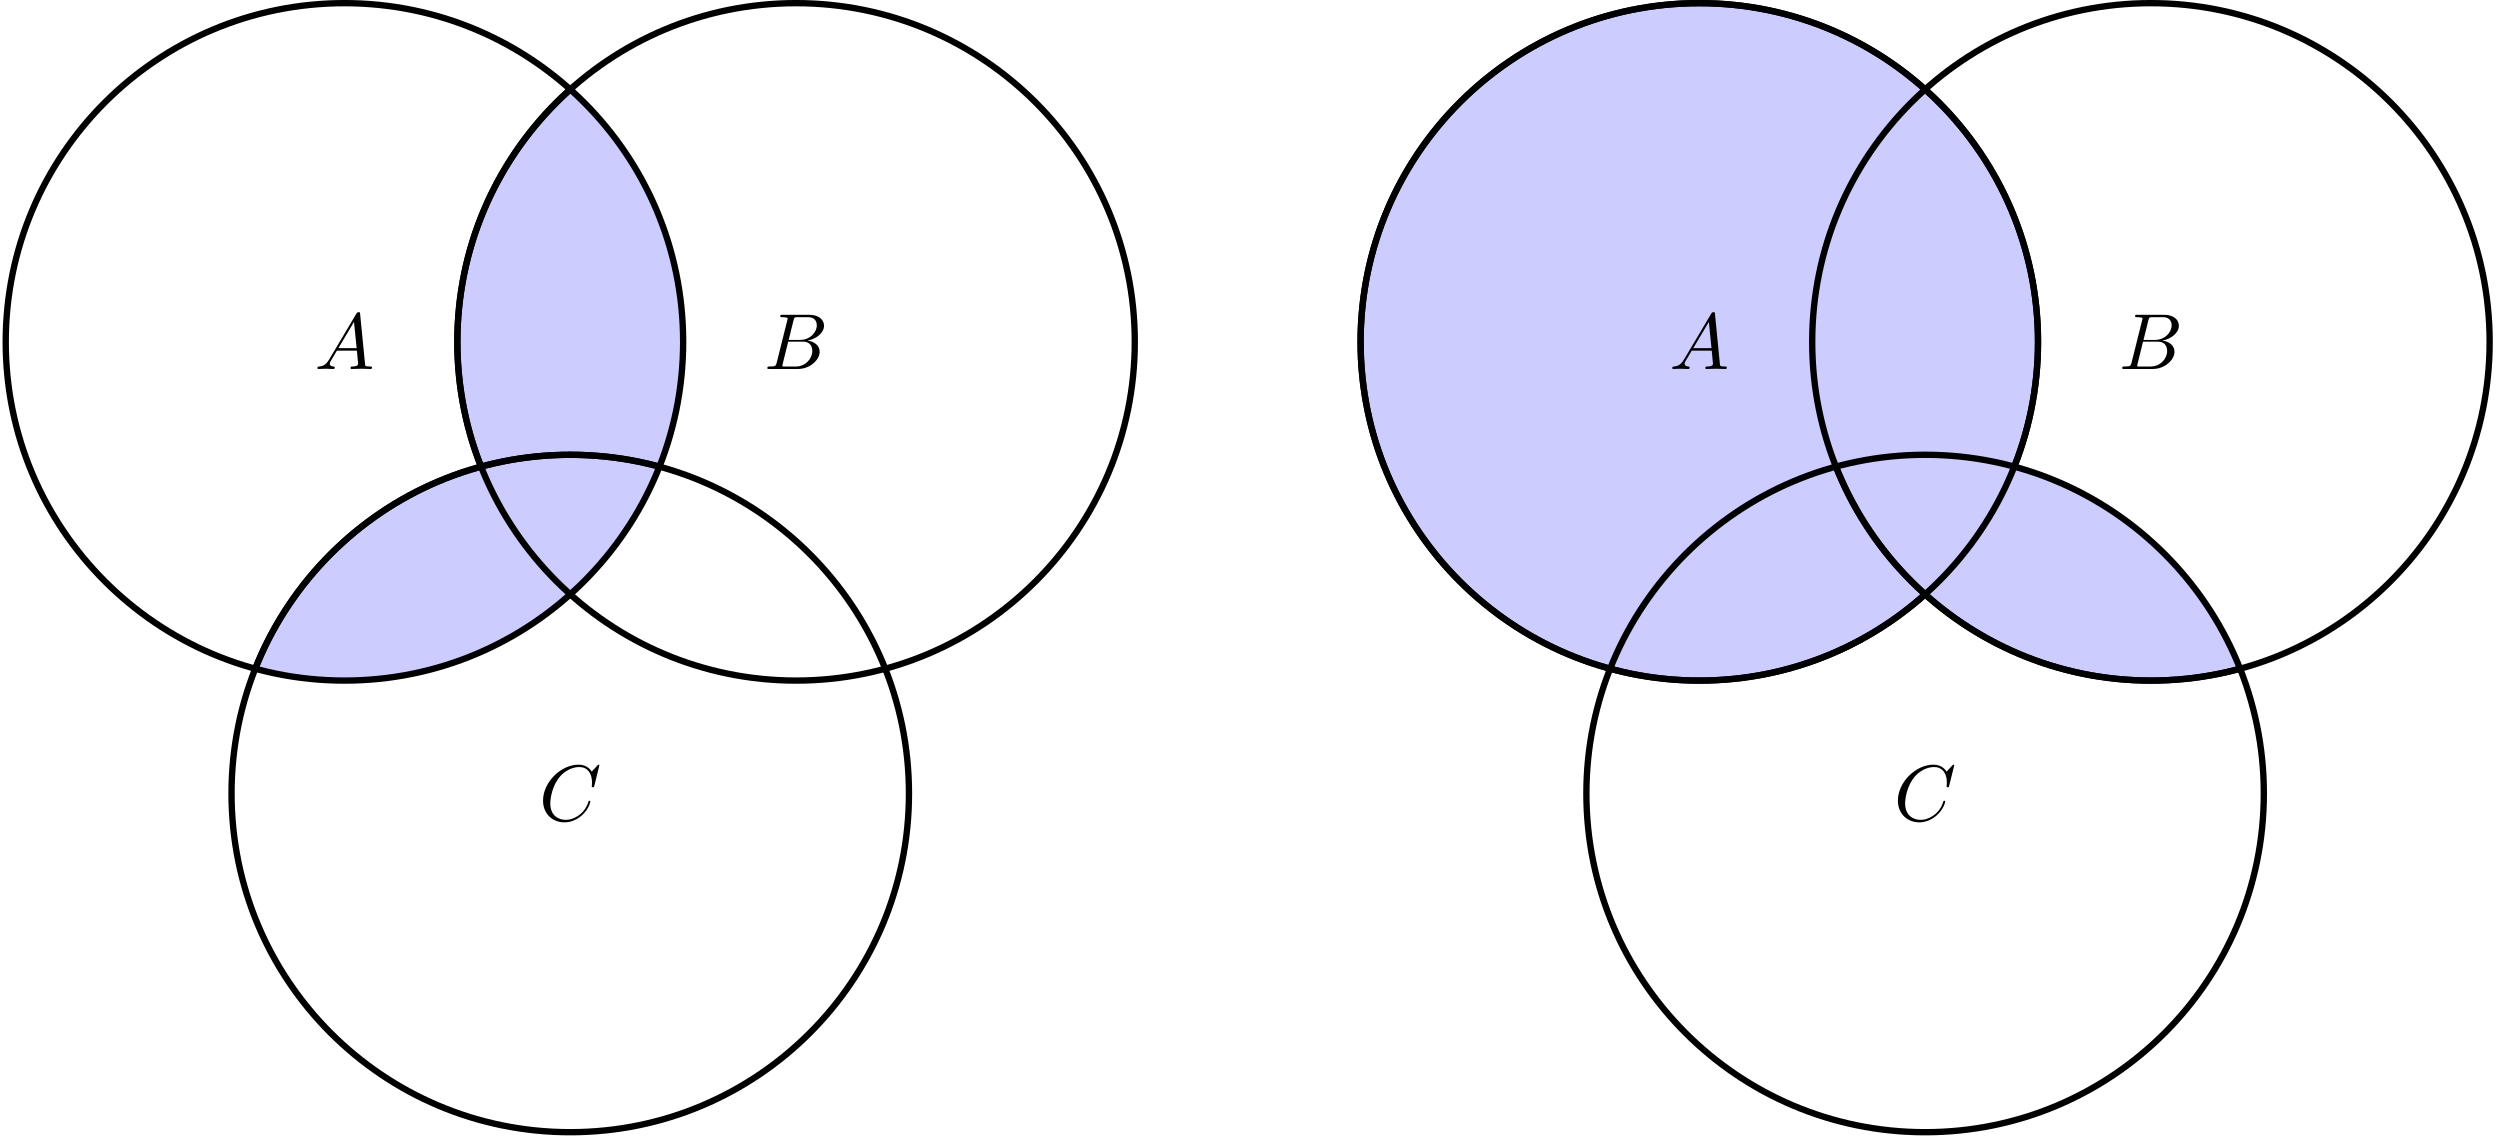
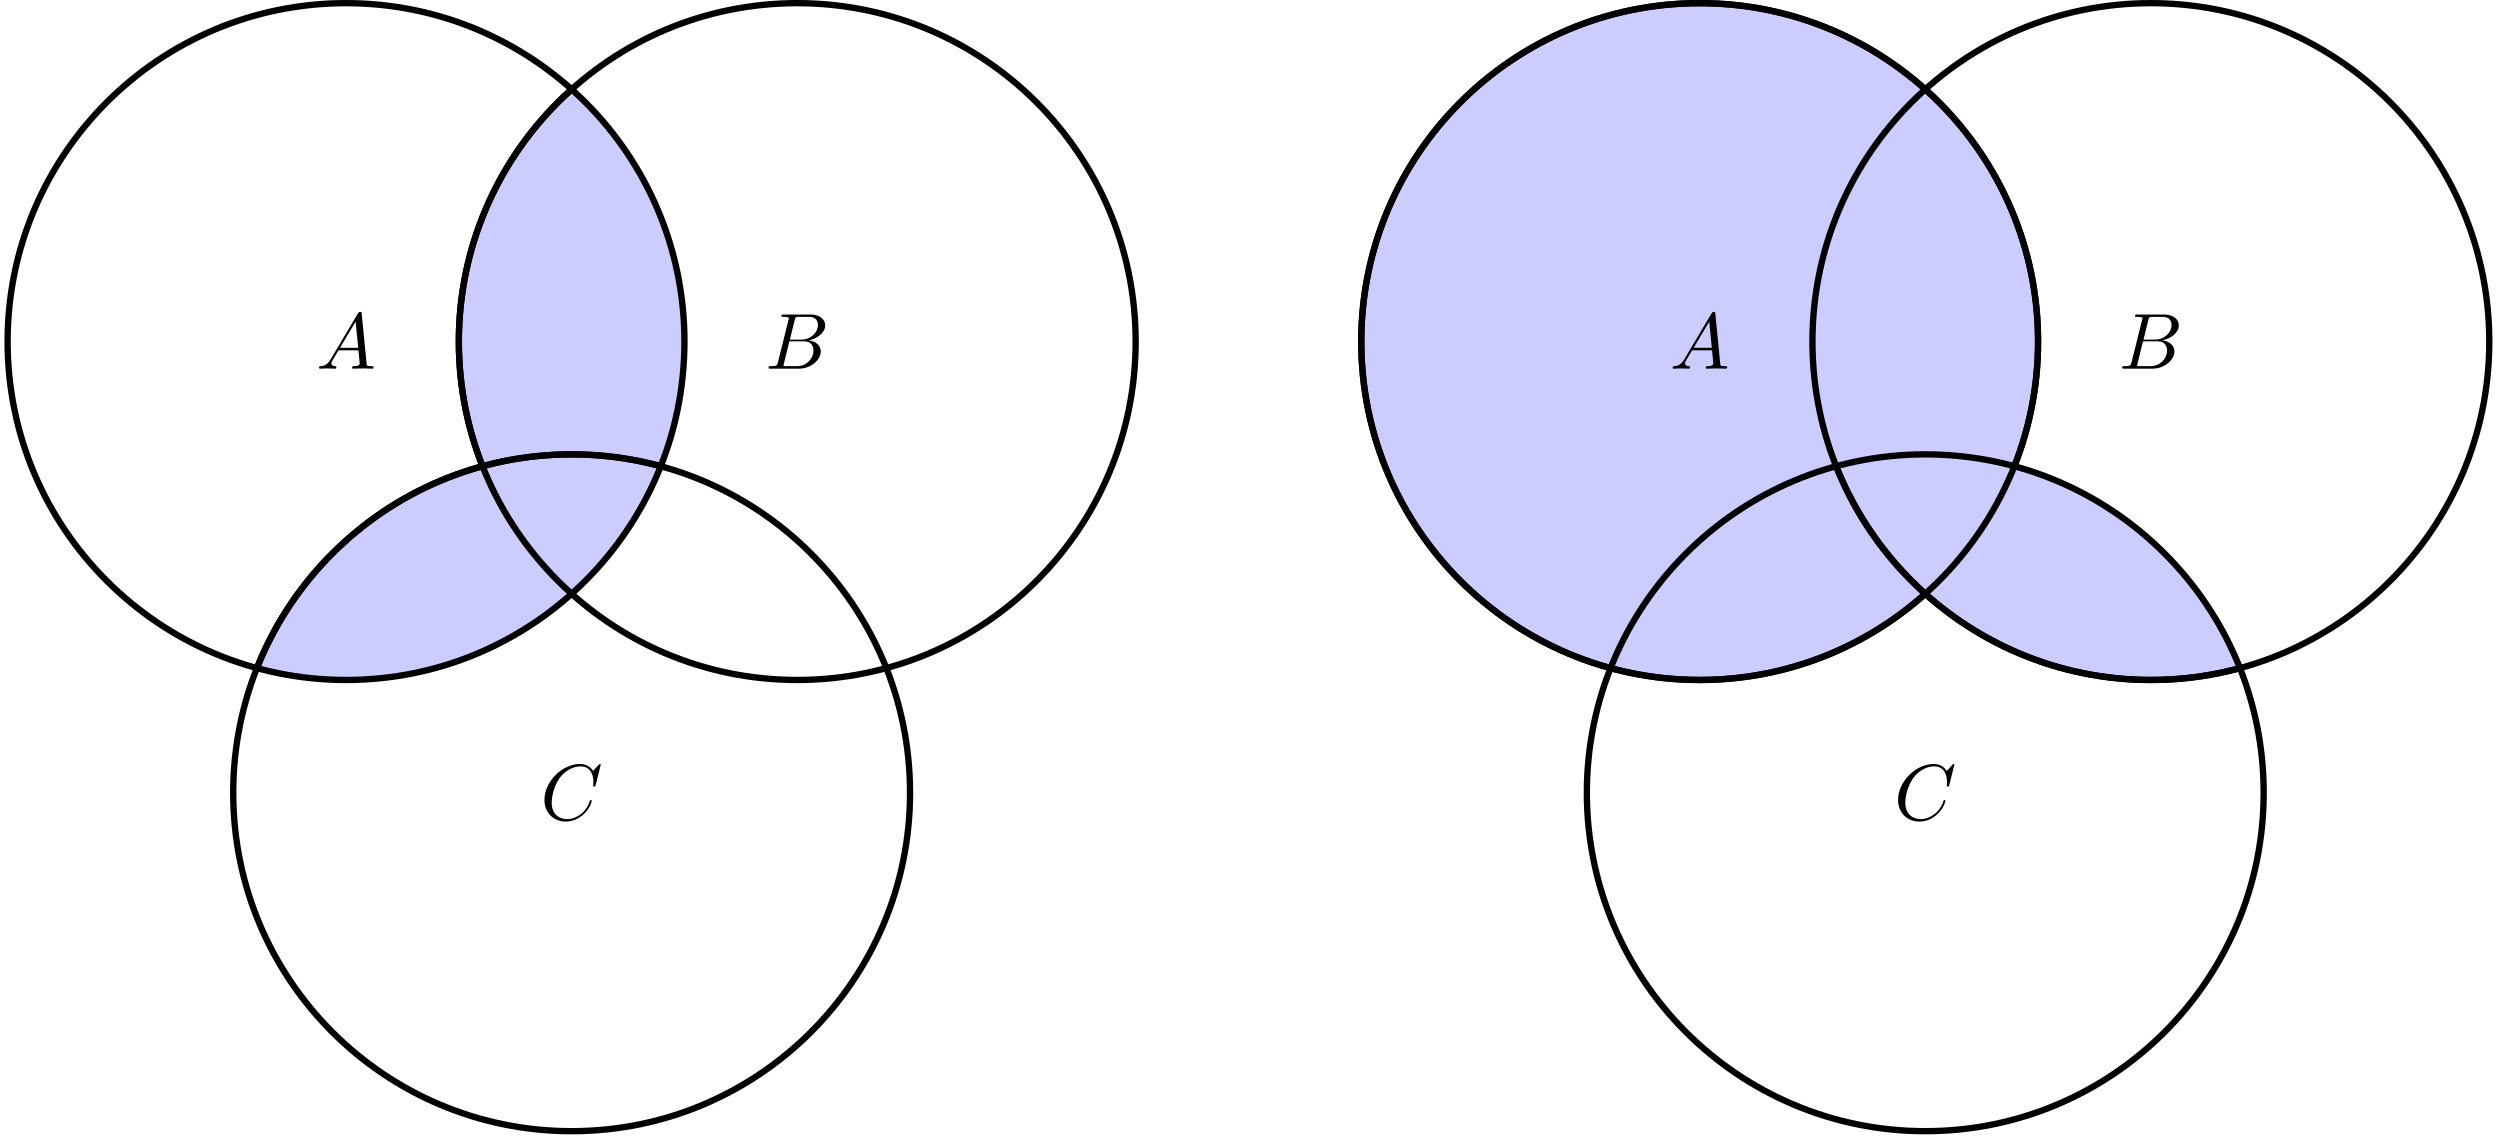
- <svg xmlns="http://www.w3.org/2000/svg" width="659pt" height="300pt" viewBox="0 0 659 300" version="1.1">
+ <svg xmlns="http://www.w3.org/2000/svg" width="659px" height="300px" viewBox="0 0 659 300" version="1.1">
  <defs>
    <clipPath id="clip1">
-       <path d="M 120.086 0 L 181 0 L 181 180 L 120.086 180 Z M 120.086 0 " />
+       <path d="M 120.477 0 L 181 0 L 181 180 L 120.477 180 Z M 120.477 0 " />
    </clipPath>
    <clipPath id="clip2">
-       <path d="M 180.082 90.121 C 180.082 40.809 140.109 0.832 90.797 0.832 C 41.484 0.832 1.508 40.809 1.508 90.121 C 1.508 139.434 41.484 179.402 90.797 179.402 C 140.109 179.402 180.082 139.434 180.082 90.121 Z M 180.082 90.121 " />
+       <path d="M 180.418 90.039 C 180.418 40.773 140.48 0.832 91.215 0.832 C 41.949 0.832 2.004 40.773 2.004 90.039 C 2.004 139.305 41.949 179.238 91.215 179.238 C 140.48 179.238 180.418 139.305 180.418 90.039 Z M 180.418 90.039 " />
    </clipPath>
    <clipPath id="clip3">
-       <path d="M 96 0 L 181 0 L 181 180 L 96 180 Z M 96 0 " />
+       <path d="M 97 0 L 181 0 L 181 180 L 97 180 Z M 97 0 " />
    </clipPath>
    <clipPath id="clip4">
-       <path d="M 180.082 90.121 C 180.082 40.809 140.109 0.832 90.797 0.832 C 41.484 0.832 1.508 40.809 1.508 90.121 C 1.508 139.434 41.484 179.402 90.797 179.402 C 140.109 179.402 180.082 139.434 180.082 90.121 Z M 180.082 90.121 " />
+       <path d="M 180.418 90.039 C 180.418 40.773 140.48 0.832 91.215 0.832 C 41.949 0.832 2.004 40.773 2.004 90.039 C 2.004 139.305 41.949 179.238 91.215 179.238 C 140.48 179.238 180.418 139.305 180.418 90.039 Z M 180.418 90.039 " />
    </clipPath>
    <clipPath id="clip5">
      <path d="M 61 119 L 181 119 L 181 180 L 61 180 Z M 61 119 " />
    </clipPath>
    <clipPath id="clip6">
-       <path d="M 180.082 90.121 C 180.082 40.809 140.109 0.832 90.797 0.832 C 41.484 0.832 1.508 40.809 1.508 90.121 C 1.508 139.434 41.484 179.402 90.797 179.402 C 140.109 179.402 180.082 139.434 180.082 90.121 Z M 180.082 90.121 " />
+       <path d="M 180.418 90.039 C 180.418 40.773 140.48 0.832 91.215 0.832 C 41.949 0.832 2.004 40.773 2.004 90.039 C 2.004 139.305 41.949 179.238 91.215 179.238 C 140.48 179.238 180.418 139.305 180.418 90.039 Z M 180.418 90.039 " />
    </clipPath>
    <clipPath id="clip7">
-       <path d="M 180.082 90.121 C 180.082 40.809 140.109 0.832 90.797 0.832 C 41.484 0.832 1.508 40.809 1.508 90.121 C 1.508 139.434 41.484 179.402 90.797 179.402 C 140.109 179.402 180.082 139.434 180.082 90.121 Z M 180.082 90.121 " />
+       <path d="M 180.418 90.039 C 180.418 40.773 140.48 0.832 91.215 0.832 C 41.949 0.832 2.004 40.773 2.004 90.039 C 2.004 139.305 41.949 179.238 91.215 179.238 C 140.48 179.238 180.418 139.305 180.418 90.039 Z M 180.418 90.039 " />
    </clipPath>
    <clipPath id="clip8">
      <path d="M 37 96 L 181 96 L 181 180 L 37 180 Z M 37 96 " />
    </clipPath>
    <clipPath id="clip9">
-       <path d="M 180.082 90.121 C 180.082 40.809 140.109 0.832 90.797 0.832 C 41.484 0.832 1.508 40.809 1.508 90.121 C 1.508 139.434 41.484 179.402 90.797 179.402 C 140.109 179.402 180.082 139.434 180.082 90.121 Z M 180.082 90.121 " />
+       <path d="M 180.418 90.039 C 180.418 40.773 140.48 0.832 91.215 0.832 C 41.949 0.832 2.004 40.773 2.004 90.039 C 2.004 139.305 41.949 179.238 91.215 179.238 C 140.48 179.238 180.418 139.305 180.418 90.039 Z M 180.418 90.039 " />
    </clipPath>
    <clipPath id="clip10">
-       <path d="M 180.082 90.121 C 180.082 40.809 140.109 0.832 90.797 0.832 C 41.484 0.832 1.508 40.809 1.508 90.121 C 1.508 139.434 41.484 179.402 90.797 179.402 C 140.109 179.402 180.082 139.434 180.082 90.121 Z M 180.082 90.121 " />
+       <path d="M 180.418 90.039 C 180.418 40.773 140.48 0.832 91.215 0.832 C 41.949 0.832 2.004 40.773 2.004 90.039 C 2.004 139.305 41.949 179.238 91.215 179.238 C 140.48 179.238 180.418 139.305 180.418 90.039 Z M 180.418 90.039 " />
    </clipPath>
    <clipPath id="clip11">
-       <path d="M 0.676 0 L 204 0 L 204 204 L 0.676 204 Z M 0.676 0 " />
+       <path d="M 1.176 0 L 204.672 0 L 204.672 203 L 1.176 203 Z M 1.176 0 " />
    </clipPath>
    <clipPath id="clip12">
-       <path d="M 37 96 L 263.348 96 L 263.348 299.281 L 37 299.281 Z M 37 96 " />
+       <path d="M 37 96 L 263.609 96 L 263.609 299.012 L 37 299.012 Z M 37 96 " />
    </clipPath>
    <clipPath id="clip13">
      <path d="M 477 119 L 597 119 L 597 180 L 477 180 Z M 477 119 " />
    </clipPath>
    <clipPath id="clip14">
-       <path d="M 596.746 209.168 C 596.746 159.855 556.773 119.879 507.461 119.879 C 458.148 119.879 418.172 159.855 418.172 209.168 C 418.172 258.48 458.148 298.449 507.461 298.449 C 556.773 298.449 596.746 258.48 596.746 209.168 Z M 596.746 209.168 " />
+       <path d="M 596.703 208.98 C 596.703 159.711 556.77 119.77 507.504 119.77 C 458.234 119.77 418.293 159.711 418.293 208.98 C 418.293 258.246 458.234 298.18 507.504 298.18 C 556.77 298.18 596.703 258.246 596.703 208.98 Z M 596.703 208.98 " />
    </clipPath>
    <clipPath id="clip15">
-       <path d="M 454 119 L 597 119 L 597 204 L 454 204 Z M 454 119 " />
+       <path d="M 454 119 L 597 119 L 597 203 L 454 203 Z M 454 119 " />
    </clipPath>
    <clipPath id="clip16">
-       <path d="M 596.746 209.168 C 596.746 159.855 556.773 119.879 507.461 119.879 C 458.148 119.879 418.172 159.855 418.172 209.168 C 418.172 258.48 458.148 298.449 507.461 298.449 C 556.773 298.449 596.746 258.48 596.746 209.168 Z M 596.746 209.168 " />
+       <path d="M 596.703 208.98 C 596.703 159.711 556.77 119.77 507.504 119.77 C 458.234 119.77 418.293 159.711 418.293 208.98 C 418.293 258.246 458.234 298.18 507.504 298.18 C 556.77 298.18 596.703 258.246 596.703 208.98 Z M 596.703 208.98 " />
    </clipPath>
    <clipPath id="clip17">
-       <path d="M 454 0 L 657.102 0 L 657.102 204 L 454 204 Z M 454 0 " />
+       <path d="M 454 0 L 657.008 0 L 657.008 203 L 454 203 Z M 454 0 " />
    </clipPath>
    <clipPath id="clip18">
-       <path d="M 394 96 L 621 96 L 621 299.281 L 394 299.281 Z M 394 96 " />
+       <path d="M 394.109 96 L 621 96 L 621 299.012 L 394.109 299.012 Z M 394.109 96 " />
    </clipPath>
  </defs>
  <g id="surface1">
    <g clip-path="url(#clip1)" clip-rule="nonzero">
      <g clip-path="url(#clip2)" clip-rule="nonzero">
-         <path style=" stroke:none;fill-rule:evenodd;fill:rgb(80%,80%,100%);fill-opacity:1;" d="M 299.129 90.121 C 299.129 40.809 259.148 0.832 209.84 0.832 C 160.527 0.832 120.555 40.809 120.555 90.121 C 120.555 139.434 160.527 179.402 209.84 179.402 C 259.148 179.402 299.129 139.434 299.129 90.121 Z M 299.129 90.121 " />
+         <path style=" stroke:none;fill-rule:evenodd;fill:rgb(80%,80%,100%);fill-opacity:1;" d="M 299.359 90.039 C 299.359 40.773 259.414 0.832 210.148 0.832 C 160.883 0.832 120.945 40.773 120.945 90.039 C 120.945 139.305 160.883 179.238 210.148 179.238 C 259.414 179.238 299.359 139.305 299.359 90.039 Z M 299.359 90.039 " />
      </g>
    </g>
    <g clip-path="url(#clip3)" clip-rule="nonzero">
      <g clip-path="url(#clip4)" clip-rule="nonzero">
-         <path style="fill:none;stroke-width:0.797;stroke-linecap:butt;stroke-linejoin:miter;stroke:rgb(0%,0%,0%);stroke-opacity:1;stroke-miterlimit:10;" d="M 99.215 -0.001 C 99.215 23.484 80.175 42.522 56.693 42.522 C 33.209 42.522 14.173 23.484 14.173 -0.001 C 14.173 -23.485 33.209 -42.52 56.693 -42.52 C 80.175 -42.52 99.215 -23.485 99.215 -0.001 Z M 99.215 -0.001 " transform="matrix(2.099838,0,0,-2.099802,90.79391,90.11933)" />
+         <path style="fill:none;stroke-width:0.797;stroke-linecap:butt;stroke-linejoin:miter;stroke:rgb(0%,0%,0%);stroke-opacity:1;stroke-miterlimit:10;" d="M 99.215 -0.001 C 99.215 23.483 80.175 42.521 56.692 42.521 C 33.209 42.521 14.173 23.483 14.173 -0.001 C 14.173 -23.484 33.209 -42.519 56.692 -42.519 C 80.175 -42.519 99.215 -23.484 99.215 -0.001 Z M 99.215 -0.001 " transform="matrix(2.097937,0,0,-2.097901,91.21204,90.03776)" />
      </g>
    </g>
    <g clip-path="url(#clip5)" clip-rule="nonzero">
      <g clip-path="url(#clip6)" clip-rule="nonzero">
        <g clip-path="url(#clip7)" clip-rule="nonzero">
-           <path style=" stroke:none;fill-rule:evenodd;fill:rgb(80%,80%,100%);fill-opacity:1;" d="M 239.605 209.168 C 239.605 159.855 199.625 119.879 150.312 119.879 C 101 119.879 61.031 159.855 61.031 209.168 C 61.031 258.48 101 298.449 150.312 298.449 C 199.625 298.449 239.605 258.48 239.605 209.168 Z M 239.605 209.168 " />
+           <path style=" stroke:none;fill-rule:evenodd;fill:rgb(80%,80%,100%);fill-opacity:1;" d="M 239.887 208.98 C 239.887 159.711 199.945 119.77 150.68 119.77 C 101.41 119.77 61.477 159.711 61.477 208.98 C 61.477 258.246 101.41 298.18 150.68 298.18 C 199.945 298.18 239.887 258.246 239.887 208.98 Z M 239.887 208.98 " />
        </g>
      </g>
    </g>
    <g clip-path="url(#clip8)" clip-rule="nonzero">
      <g clip-path="url(#clip9)" clip-rule="nonzero">
        <g clip-path="url(#clip10)" clip-rule="nonzero">
-           <path style="fill:none;stroke-width:0.797;stroke-linecap:butt;stroke-linejoin:miter;stroke:rgb(0%,0%,0%);stroke-opacity:1;stroke-miterlimit:10;" d="M 70.868 -56.695 C 70.868 -33.211 51.828 -14.173 28.344 -14.173 C 4.86 -14.173 -14.174 -33.211 -14.174 -56.695 C -14.174 -80.18 4.86 -99.214 28.344 -99.214 C 51.828 -99.214 70.868 -80.18 70.868 -56.695 Z M 70.868 -56.695 " transform="matrix(2.099838,0,0,-2.099802,90.79391,90.11933)" />
+           <path style="fill:none;stroke-width:0.797;stroke-linecap:butt;stroke-linejoin:miter;stroke:rgb(0%,0%,0%);stroke-opacity:1;stroke-miterlimit:10;" d="M 70.867 -56.696 C 70.867 -33.211 51.829 -14.172 28.346 -14.172 C 4.861 -14.172 -14.174 -33.211 -14.174 -56.696 C -14.174 -80.179 4.861 -99.214 28.346 -99.214 C 51.829 -99.214 70.867 -80.179 70.867 -56.696 Z M 70.867 -56.696 " transform="matrix(2.097937,0,0,-2.097901,91.21204,90.03776)" />
        </g>
      </g>
    </g>
    <g clip-path="url(#clip11)" clip-rule="nonzero">
-       <path style="fill:none;stroke-width:0.797;stroke-linecap:butt;stroke-linejoin:miter;stroke:rgb(0%,0%,0%);stroke-opacity:1;stroke-miterlimit:10;" d="M 42.52 -0.001 C 42.52 23.484 23.485 42.522 0.001 42.522 C -23.483 42.522 -42.52 23.484 -42.52 -0.001 C -42.52 -23.485 -23.483 -42.52 0.001 -42.52 C 23.485 -42.52 42.52 -23.485 42.52 -0.001 Z M 42.52 -0.001 " transform="matrix(2.099838,0,0,-2.099802,90.79391,90.11933)" />
+       <path style="fill:none;stroke-width:0.797;stroke-linecap:butt;stroke-linejoin:miter;stroke:rgb(0%,0%,0%);stroke-opacity:1;stroke-miterlimit:10;" d="M 42.521 -0.001 C 42.521 23.483 23.484 42.521 0.001 42.521 C -23.482 42.521 -42.522 23.483 -42.522 -0.001 C -42.522 -23.484 -23.482 -42.519 0.001 -42.519 C 23.484 -42.519 42.521 -23.484 42.521 -0.001 Z M 42.521 -0.001 " transform="matrix(2.097937,0,0,-2.097901,91.21204,90.03776)" />
    </g>
-     <path style=" stroke:none;fill-rule:nonzero;fill:rgb(0%,0%,0%);fill-opacity:1;" d="M 86.703 94.863 C 85.848 96.246 85.055 96.543 84.133 96.609 C 83.871 96.641 83.672 96.641 83.672 97.035 C 83.672 97.168 83.773 97.266 83.969 97.266 C 84.527 97.266 85.156 97.203 85.746 97.203 C 86.438 97.203 87.164 97.266 87.855 97.266 C 87.984 97.266 88.25 97.266 88.25 96.871 C 88.25 96.641 88.051 96.609 87.918 96.609 C 87.426 96.574 86.934 96.41 86.934 95.883 C 86.934 95.621 87.062 95.391 87.227 95.094 L 88.809 92.43 L 94.074 92.43 C 94.109 92.855 94.406 95.719 94.406 95.918 C 94.406 96.543 93.316 96.609 92.891 96.609 C 92.594 96.609 92.398 96.609 92.398 97.035 C 92.398 97.266 92.625 97.266 92.691 97.266 C 93.547 97.266 94.438 97.203 95.293 97.203 C 95.82 97.203 97.137 97.266 97.664 97.266 C 97.797 97.266 98.059 97.266 98.059 96.84 C 98.059 96.609 97.828 96.609 97.566 96.609 C 96.246 96.609 96.246 96.477 96.215 95.852 L 94.93 82.785 C 94.898 82.355 94.898 82.289 94.535 82.289 C 94.207 82.289 94.109 82.422 93.977 82.617 Z M 89.203 91.77 L 93.316 84.855 L 94.008 91.77 Z M 89.203 91.77 " />
-     <path style="fill:none;stroke-width:0.797;stroke-linecap:butt;stroke-linejoin:miter;stroke:rgb(0%,0%,0%);stroke-opacity:1;stroke-miterlimit:10;" d="M 99.215 -0.001 C 99.215 23.484 80.175 42.522 56.693 42.522 C 33.209 42.522 14.173 23.484 14.173 -0.001 C 14.173 -23.485 33.209 -42.52 56.693 -42.52 C 80.175 -42.52 99.215 -23.485 99.215 -0.001 Z M 99.215 -0.001 " transform="matrix(2.099838,0,0,-2.099802,90.79391,90.11933)" />
-     <path style=" stroke:none;fill-rule:nonzero;fill:rgb(0%,0%,0%);fill-opacity:1;" d="M 204.738 95.621 C 204.508 96.445 204.477 96.609 202.832 96.609 C 202.469 96.609 202.27 96.609 202.27 97.035 C 202.27 97.266 202.434 97.266 202.832 97.266 L 210.305 97.266 C 213.594 97.266 216.062 94.797 216.062 92.758 C 216.062 91.242 214.879 90.023 212.836 89.793 C 215.012 89.398 217.215 87.852 217.215 85.844 C 217.215 84.297 215.832 82.98 213.332 82.98 L 206.285 82.98 C 205.891 82.98 205.66 82.98 205.66 83.375 C 205.66 83.605 205.859 83.605 206.254 83.605 C 206.285 83.605 206.715 83.605 207.043 83.672 C 207.438 83.703 207.637 83.738 207.637 84 C 207.637 84.066 207.602 84.133 207.539 84.395 Z M 207.898 89.598 L 209.184 84.395 C 209.383 83.672 209.414 83.605 210.336 83.605 L 213.035 83.605 C 214.879 83.605 215.305 84.855 215.305 85.777 C 215.305 87.621 213.496 89.598 210.961 89.598 Z M 206.945 96.609 C 206.648 96.609 206.617 96.609 206.484 96.609 C 206.285 96.574 206.223 96.543 206.223 96.379 C 206.223 96.312 206.223 96.281 206.32 95.918 L 207.77 90.059 L 211.719 90.059 C 213.727 90.059 214.121 91.605 214.121 92.527 C 214.121 94.602 212.277 96.609 209.809 96.609 Z M 206.945 96.609 " />
+     <path style=" stroke:none;fill-rule:nonzero;fill:rgb(0%,0%,0%);fill-opacity:1;" d="M 87.125 94.777 C 86.27 96.16 85.48 96.457 84.559 96.52 C 84.297 96.555 84.098 96.555 84.098 96.949 C 84.098 97.082 84.195 97.18 84.395 97.18 C 84.953 97.18 85.578 97.113 86.168 97.113 C 86.859 97.113 87.582 97.18 88.273 97.18 C 88.406 97.18 88.668 97.18 88.668 96.785 C 88.668 96.555 88.473 96.52 88.34 96.52 C 87.848 96.488 87.355 96.324 87.355 95.797 C 87.355 95.535 87.484 95.305 87.648 95.008 L 89.227 92.344 L 94.492 92.344 C 94.523 92.773 94.82 95.633 94.82 95.832 C 94.82 96.457 93.734 96.52 93.305 96.52 C 93.012 96.52 92.812 96.52 92.812 96.949 C 92.812 97.18 93.043 97.18 93.109 97.18 C 93.965 97.18 94.852 97.113 95.707 97.113 C 96.234 97.113 97.551 97.18 98.074 97.18 C 98.207 97.18 98.469 97.18 98.469 96.75 C 98.469 96.52 98.238 96.52 97.977 96.52 C 96.66 96.52 96.66 96.391 96.629 95.766 L 95.344 82.707 C 95.312 82.281 95.312 82.215 94.949 82.215 C 94.621 82.215 94.523 82.348 94.391 82.543 Z M 89.621 91.688 L 93.734 84.781 L 94.426 91.688 Z M 89.621 91.688 " />
+     <path style="fill:none;stroke-width:0.797;stroke-linecap:butt;stroke-linejoin:miter;stroke:rgb(0%,0%,0%);stroke-opacity:1;stroke-miterlimit:10;" d="M 99.215 -0.001 C 99.215 23.483 80.175 42.521 56.692 42.521 C 33.209 42.521 14.173 23.483 14.173 -0.001 C 14.173 -23.484 33.209 -42.519 56.692 -42.519 C 80.175 -42.519 99.215 -23.484 99.215 -0.001 Z M 99.215 -0.001 " transform="matrix(2.097937,0,0,-2.097901,91.21204,90.03776)" />
+     <path style=" stroke:none;fill-rule:nonzero;fill:rgb(0%,0%,0%);fill-opacity:1;" d="M 205.055 95.535 C 204.824 96.355 204.793 96.52 203.148 96.52 C 202.785 96.52 202.59 96.52 202.59 96.949 C 202.59 97.18 202.754 97.18 203.148 97.18 L 210.613 97.18 C 213.902 97.18 216.367 94.711 216.367 92.672 C 216.367 91.16 215.184 89.945 213.145 89.715 C 215.316 89.32 217.52 87.773 217.52 85.766 C 217.52 84.223 216.137 82.906 213.637 82.906 L 206.602 82.906 C 206.207 82.906 205.977 82.906 205.977 83.301 C 205.977 83.531 206.172 83.531 206.566 83.531 C 206.602 83.531 207.027 83.531 207.355 83.598 C 207.75 83.629 207.949 83.66 207.949 83.926 C 207.949 83.992 207.914 84.059 207.852 84.32 Z M 208.211 89.516 L 209.496 84.32 C 209.691 83.598 209.727 83.531 210.645 83.531 L 213.344 83.531 C 215.184 83.531 215.613 84.781 215.613 85.699 C 215.613 87.543 213.805 89.516 211.27 89.516 Z M 207.258 96.52 C 206.961 96.52 206.93 96.52 206.797 96.52 C 206.602 96.488 206.535 96.457 206.535 96.293 C 206.535 96.227 206.535 96.191 206.633 95.832 L 208.082 89.977 L 212.027 89.977 C 214.031 89.977 214.43 91.523 214.43 92.441 C 214.43 94.516 212.586 96.52 210.121 96.52 Z M 207.258 96.52 " />
    <g clip-path="url(#clip12)" clip-rule="nonzero">
-       <path style="fill:none;stroke-width:0.797;stroke-linecap:butt;stroke-linejoin:miter;stroke:rgb(0%,0%,0%);stroke-opacity:1;stroke-miterlimit:10;" d="M 70.868 -56.695 C 70.868 -33.211 51.828 -14.173 28.344 -14.173 C 4.86 -14.173 -14.174 -33.211 -14.174 -56.695 C -14.174 -80.18 4.86 -99.214 28.344 -99.214 C 51.828 -99.214 70.868 -80.18 70.868 -56.695 Z M 70.868 -56.695 " transform="matrix(2.099838,0,0,-2.099802,90.79391,90.11933)" />
+       <path style="fill:none;stroke-width:0.797;stroke-linecap:butt;stroke-linejoin:miter;stroke:rgb(0%,0%,0%);stroke-opacity:1;stroke-miterlimit:10;" d="M 70.867 -56.696 C 70.867 -33.211 51.829 -14.172 28.346 -14.172 C 4.861 -14.172 -14.174 -33.211 -14.174 -56.696 C -14.174 -80.179 4.861 -99.214 28.346 -99.214 C 51.829 -99.214 70.867 -80.179 70.867 -56.696 Z M 70.867 -56.696 " transform="matrix(2.097937,0,0,-2.097901,91.21204,90.03776)" />
    </g>
-     <path style=" stroke:none;fill-rule:nonzero;fill:rgb(0%,0%,0%);fill-opacity:1;" d="M 157.992 201.762 C 157.992 201.695 157.961 201.562 157.762 201.562 C 157.695 201.562 157.695 201.562 157.465 201.793 L 155.984 203.406 C 155.82 203.109 154.832 201.562 152.527 201.562 C 147.855 201.562 143.145 206.172 143.145 211.043 C 143.145 214.5 145.613 216.773 148.809 216.773 C 150.617 216.773 152.23 215.949 153.352 214.961 C 155.293 213.25 155.621 211.34 155.621 211.273 C 155.621 211.078 155.426 211.078 155.391 211.078 C 155.262 211.078 155.16 211.109 155.129 211.273 C 154.93 211.898 154.438 213.383 152.988 214.598 C 151.539 215.75 150.223 216.113 149.137 216.113 C 147.262 216.113 145.055 215.027 145.055 211.77 C 145.055 210.582 145.484 207.191 147.59 204.723 C 148.84 203.242 150.816 202.188 152.691 202.188 C 154.832 202.188 156.051 203.801 156.051 206.238 C 156.051 207.094 155.984 207.094 155.984 207.324 C 155.984 207.523 156.215 207.523 156.312 207.523 C 156.578 207.523 156.578 207.488 156.676 207.094 Z M 157.992 201.762 " />
-     <path style="fill-rule:evenodd;fill:rgb(80%,80%,100%);fill-opacity:1;stroke-width:0.797;stroke-linecap:butt;stroke-linejoin:miter;stroke:rgb(0%,0%,0%);stroke-opacity:1;stroke-miterlimit:10;" d="M 212.6 -0.001 C 212.6 23.484 193.565 42.522 170.082 42.522 C 146.598 42.522 127.561 23.484 127.561 -0.001 C 127.561 -23.485 146.598 -42.52 170.082 -42.52 C 193.565 -42.52 212.6 -23.485 212.6 -0.001 Z M 212.6 -0.001 " transform="matrix(2.099838,0,0,-2.099802,90.79391,90.11933)" />
+     <path style=" stroke:none;fill-rule:nonzero;fill:rgb(0%,0%,0%);fill-opacity:1;" d="M 158.352 201.578 C 158.352 201.512 158.316 201.383 158.121 201.383 C 158.055 201.383 158.055 201.383 157.824 201.613 L 156.344 203.223 C 156.18 202.926 155.191 201.383 152.891 201.383 C 148.219 201.383 143.516 205.984 143.516 210.852 C 143.516 214.305 145.984 216.574 149.176 216.574 C 150.984 216.574 152.594 215.754 153.711 214.766 C 155.652 213.059 155.98 211.148 155.98 211.082 C 155.98 210.887 155.785 210.887 155.75 210.887 C 155.621 210.887 155.52 210.918 155.488 211.082 C 155.293 211.707 154.797 213.188 153.352 214.406 C 151.902 215.555 150.59 215.918 149.504 215.918 C 147.629 215.918 145.426 214.832 145.426 211.578 C 145.426 210.395 145.852 207.004 147.957 204.539 C 149.207 203.059 151.18 202.008 153.055 202.008 C 155.191 202.008 156.41 203.617 156.41 206.051 C 156.41 206.906 156.344 206.906 156.344 207.137 C 156.344 207.336 156.574 207.336 156.672 207.336 C 156.938 207.336 156.938 207.301 157.035 206.906 Z M 158.352 201.578 " />
+     <path style="fill-rule:evenodd;fill:rgb(80%,80%,100%);fill-opacity:1;stroke-width:0.797;stroke-linecap:butt;stroke-linejoin:miter;stroke:rgb(0%,0%,0%);stroke-opacity:1;stroke-miterlimit:10;" d="M 212.6 -0.001 C 212.6 23.483 193.566 42.521 170.081 42.521 C 146.598 42.521 127.562 23.483 127.562 -0.001 C 127.562 -23.484 146.598 -42.519 170.081 -42.519 C 193.566 -42.519 212.6 -23.484 212.6 -0.001 Z M 212.6 -0.001 " transform="matrix(2.097937,0,0,-2.097901,91.21204,90.03776)" />
    <g clip-path="url(#clip13)" clip-rule="nonzero">
      <g clip-path="url(#clip14)" clip-rule="nonzero">
-         <path style=" stroke:none;fill-rule:evenodd;fill:rgb(80%,80%,100%);fill-opacity:1;" d="M 656.27 90.121 C 656.27 40.809 616.297 0.832 566.988 0.832 C 517.676 0.832 477.695 40.809 477.695 90.121 C 477.695 139.434 517.676 179.402 566.988 179.402 C 616.297 179.402 656.27 139.434 656.27 90.121 Z M 656.27 90.121 " />
+         <path style=" stroke:none;fill-rule:evenodd;fill:rgb(80%,80%,100%);fill-opacity:1;" d="M 656.176 90.039 C 656.176 40.773 616.242 0.832 566.973 0.832 C 517.707 0.832 477.762 40.773 477.762 90.039 C 477.762 139.305 517.707 179.238 566.973 179.238 C 616.242 179.238 656.176 139.305 656.176 90.039 Z M 656.176 90.039 " />
      </g>
    </g>
    <g clip-path="url(#clip15)" clip-rule="nonzero">
      <g clip-path="url(#clip16)" clip-rule="nonzero">
-         <path style="fill:none;stroke-width:0.797;stroke-linecap:butt;stroke-linejoin:miter;stroke:rgb(0%,0%,0%);stroke-opacity:1;stroke-miterlimit:10;" d="M 269.295 -0.001 C 269.295 23.484 250.259 42.522 226.777 42.522 C 203.293 42.522 184.253 23.484 184.253 -0.001 C 184.253 -23.485 203.293 -42.52 226.777 -42.52 C 250.259 -42.52 269.295 -23.485 269.295 -0.001 Z M 269.295 -0.001 " transform="matrix(2.099838,0,0,-2.099802,90.79391,90.11933)" />
+         <path style="fill:none;stroke-width:0.797;stroke-linecap:butt;stroke-linejoin:miter;stroke:rgb(0%,0%,0%);stroke-opacity:1;stroke-miterlimit:10;" d="M 269.295 -0.001 C 269.295 23.483 250.26 42.521 226.775 42.521 C 203.293 42.521 184.252 23.483 184.252 -0.001 C 184.252 -23.484 203.293 -42.519 226.775 -42.519 C 250.26 -42.519 269.295 -23.484 269.295 -0.001 Z M 269.295 -0.001 " transform="matrix(2.097937,0,0,-2.097901,91.21204,90.03776)" />
      </g>
    </g>
-     <path style="fill:none;stroke-width:0.797;stroke-linecap:butt;stroke-linejoin:miter;stroke:rgb(0%,0%,0%);stroke-opacity:1;stroke-miterlimit:10;" d="M 212.6 -0.001 C 212.6 23.484 193.565 42.522 170.082 42.522 C 146.598 42.522 127.561 23.484 127.561 -0.001 C 127.561 -23.485 146.598 -42.52 170.082 -42.52 C 193.565 -42.52 212.6 -23.485 212.6 -0.001 Z M 212.6 -0.001 " transform="matrix(2.099838,0,0,-2.099802,90.79391,90.11933)" />
-     <path style=" stroke:none;fill-rule:nonzero;fill:rgb(0%,0%,0%);fill-opacity:1;" d="M 443.84 94.863 C 442.984 96.246 442.195 96.543 441.273 96.609 C 441.008 96.641 440.812 96.641 440.812 97.035 C 440.812 97.168 440.91 97.266 441.109 97.266 C 441.668 97.266 442.293 97.203 442.887 97.203 C 443.578 97.203 444.301 97.266 444.992 97.266 C 445.125 97.266 445.387 97.266 445.387 96.871 C 445.387 96.641 445.191 96.609 445.059 96.609 C 444.562 96.574 444.07 96.41 444.07 95.883 C 444.07 95.621 444.203 95.391 444.367 95.094 L 445.945 92.43 L 451.215 92.43 C 451.246 92.855 451.543 95.719 451.543 95.918 C 451.543 96.543 450.457 96.609 450.027 96.609 C 449.73 96.609 449.535 96.609 449.535 97.035 C 449.535 97.266 449.766 97.266 449.832 97.266 C 450.688 97.266 451.574 97.203 452.434 97.203 C 452.957 97.203 454.273 97.266 454.801 97.266 C 454.934 97.266 455.195 97.266 455.195 96.84 C 455.195 96.609 454.965 96.609 454.703 96.609 C 453.387 96.609 453.387 96.477 453.352 95.852 L 452.07 82.785 C 452.035 82.355 452.035 82.289 451.676 82.289 C 451.344 82.289 451.246 82.422 451.113 82.617 Z M 446.344 91.77 L 450.457 84.855 L 451.148 91.77 Z M 446.344 91.77 " />
+     <path style="fill:none;stroke-width:0.797;stroke-linecap:butt;stroke-linejoin:miter;stroke:rgb(0%,0%,0%);stroke-opacity:1;stroke-miterlimit:10;" d="M 212.6 -0.001 C 212.6 23.483 193.566 42.521 170.081 42.521 C 146.598 42.521 127.562 23.483 127.562 -0.001 C 127.562 -23.484 146.598 -42.519 170.081 -42.519 C 193.566 -42.519 212.6 -23.484 212.6 -0.001 Z M 212.6 -0.001 " transform="matrix(2.097937,0,0,-2.097901,91.21204,90.03776)" />
+     <path style=" stroke:none;fill-rule:nonzero;fill:rgb(0%,0%,0%);fill-opacity:1;" d="M 443.938 94.777 C 443.082 96.16 442.293 96.457 441.375 96.52 C 441.109 96.555 440.914 96.555 440.914 96.949 C 440.914 97.082 441.012 97.18 441.207 97.18 C 441.77 97.18 442.395 97.113 442.984 97.113 C 443.676 97.113 444.398 97.18 445.09 97.18 C 445.223 97.18 445.484 97.18 445.484 96.785 C 445.484 96.555 445.285 96.52 445.156 96.52 C 444.664 96.488 444.168 96.324 444.168 95.797 C 444.168 95.535 444.301 95.305 444.465 95.008 L 446.043 92.344 L 451.305 92.344 C 451.34 92.773 451.633 95.633 451.633 95.832 C 451.633 96.457 450.551 96.52 450.121 96.52 C 449.824 96.52 449.629 96.52 449.629 96.949 C 449.629 97.18 449.859 97.18 449.926 97.18 C 450.781 97.18 451.668 97.113 452.523 97.113 C 453.047 97.113 454.363 97.18 454.891 97.18 C 455.023 97.18 455.285 97.18 455.285 96.75 C 455.285 96.52 455.055 96.52 454.793 96.52 C 453.477 96.52 453.477 96.391 453.445 95.766 L 452.16 82.707 C 452.129 82.281 452.129 82.215 451.766 82.215 C 451.438 82.215 451.34 82.348 451.207 82.543 Z M 446.438 91.688 L 450.551 84.781 L 451.238 91.688 Z M 446.438 91.688 " />
    <g clip-path="url(#clip17)" clip-rule="nonzero">
-       <path style="fill:none;stroke-width:0.797;stroke-linecap:butt;stroke-linejoin:miter;stroke:rgb(0%,0%,0%);stroke-opacity:1;stroke-miterlimit:10;" d="M 269.295 -0.001 C 269.295 23.484 250.259 42.522 226.777 42.522 C 203.293 42.522 184.253 23.484 184.253 -0.001 C 184.253 -23.485 203.293 -42.52 226.777 -42.52 C 250.259 -42.52 269.295 -23.485 269.295 -0.001 Z M 269.295 -0.001 " transform="matrix(2.099838,0,0,-2.099802,90.79391,90.11933)" />
+       <path style="fill:none;stroke-width:0.797;stroke-linecap:butt;stroke-linejoin:miter;stroke:rgb(0%,0%,0%);stroke-opacity:1;stroke-miterlimit:10;" d="M 269.295 -0.001 C 269.295 23.483 250.26 42.521 226.775 42.521 C 203.293 42.521 184.252 23.483 184.252 -0.001 C 184.252 -23.484 203.293 -42.519 226.775 -42.519 C 250.26 -42.519 269.295 -23.484 269.295 -0.001 Z M 269.295 -0.001 " transform="matrix(2.097937,0,0,-2.097901,91.21204,90.03776)" />
    </g>
-     <path style=" stroke:none;fill-rule:nonzero;fill:rgb(0%,0%,0%);fill-opacity:1;" d="M 561.875 95.621 C 561.645 96.445 561.613 96.609 559.965 96.609 C 559.605 96.609 559.406 96.609 559.406 97.035 C 559.406 97.266 559.57 97.266 559.965 97.266 L 567.438 97.266 C 570.73 97.266 573.199 94.797 573.199 92.758 C 573.199 91.242 572.016 90.023 569.973 89.793 C 572.145 89.398 574.352 87.852 574.352 85.844 C 574.352 84.297 572.969 82.98 570.469 82.98 L 563.422 82.98 C 563.027 82.98 562.797 82.98 562.797 83.375 C 562.797 83.605 562.996 83.605 563.391 83.605 C 563.422 83.605 563.852 83.605 564.18 83.672 C 564.574 83.703 564.773 83.738 564.773 84 C 564.773 84.066 564.738 84.133 564.676 84.395 Z M 565.035 89.598 L 566.32 84.395 C 566.516 83.672 566.551 83.605 567.473 83.605 L 570.172 83.605 C 572.016 83.605 572.441 84.855 572.441 85.777 C 572.441 87.621 570.633 89.598 568.098 89.598 Z M 564.082 96.609 C 563.785 96.609 563.754 96.609 563.621 96.609 C 563.422 96.574 563.355 96.543 563.355 96.379 C 563.355 96.312 563.355 96.281 563.457 95.918 L 564.906 90.059 L 568.855 90.059 C 570.863 90.059 571.258 91.605 571.258 92.527 C 571.258 94.602 569.414 96.609 566.945 96.609 Z M 564.082 96.609 " />
+     <path style=" stroke:none;fill-rule:nonzero;fill:rgb(0%,0%,0%);fill-opacity:1;" d="M 561.867 95.535 C 561.637 96.355 561.605 96.52 559.961 96.52 C 559.598 96.52 559.402 96.52 559.402 96.949 C 559.402 97.18 559.566 97.18 559.961 97.18 L 567.426 97.18 C 570.715 97.18 573.18 94.711 573.18 92.672 C 573.18 91.16 571.996 89.945 569.957 89.715 C 572.129 89.32 574.332 87.773 574.332 85.766 C 574.332 84.223 572.949 82.906 570.453 82.906 L 563.414 82.906 C 563.02 82.906 562.789 82.906 562.789 83.301 C 562.789 83.531 562.984 83.531 563.379 83.531 C 563.414 83.531 563.84 83.531 564.168 83.598 C 564.566 83.629 564.762 83.66 564.762 83.926 C 564.762 83.992 564.73 84.059 564.664 84.32 Z M 565.023 89.516 L 566.309 84.32 C 566.504 83.598 566.539 83.531 567.457 83.531 L 570.156 83.531 C 571.996 83.531 572.426 84.781 572.426 85.699 C 572.426 87.543 570.617 89.516 568.082 89.516 Z M 564.07 96.52 C 563.773 96.52 563.742 96.52 563.609 96.52 C 563.414 96.488 563.348 96.457 563.348 96.293 C 563.348 96.227 563.348 96.191 563.445 95.832 L 564.895 89.977 L 568.84 89.977 C 570.848 89.977 571.242 91.523 571.242 92.441 C 571.242 94.516 569.398 96.52 566.934 96.52 Z M 564.07 96.52 " />
    <g clip-path="url(#clip18)" clip-rule="nonzero">
-       <path style="fill:none;stroke-width:0.797;stroke-linecap:butt;stroke-linejoin:miter;stroke:rgb(0%,0%,0%);stroke-opacity:1;stroke-miterlimit:10;" d="M 240.948 -56.695 C 240.948 -33.211 221.912 -14.173 198.428 -14.173 C 174.944 -14.173 155.906 -33.211 155.906 -56.695 C 155.906 -80.18 174.944 -99.214 198.428 -99.214 C 221.912 -99.214 240.948 -80.18 240.948 -56.695 Z M 240.948 -56.695 " transform="matrix(2.099838,0,0,-2.099802,90.79391,90.11933)" />
+       <path style="fill:none;stroke-width:0.797;stroke-linecap:butt;stroke-linejoin:miter;stroke:rgb(0%,0%,0%);stroke-opacity:1;stroke-miterlimit:10;" d="M 240.947 -56.696 C 240.947 -33.211 221.912 -14.172 198.429 -14.172 C 174.944 -14.172 155.906 -33.211 155.906 -56.696 C 155.906 -80.179 174.944 -99.214 198.429 -99.214 C 221.912 -99.214 240.947 -80.179 240.947 -56.696 Z M 240.947 -56.696 " transform="matrix(2.097937,0,0,-2.097901,91.21204,90.03776)" />
    </g>
-     <path style=" stroke:none;fill-rule:nonzero;fill:rgb(0%,0%,0%);fill-opacity:1;" d="M 515.133 201.762 C 515.133 201.695 515.098 201.562 514.902 201.562 C 514.836 201.562 514.836 201.562 514.605 201.793 L 513.121 203.406 C 512.957 203.109 511.973 201.562 509.668 201.562 C 504.992 201.562 500.285 206.172 500.285 211.043 C 500.285 214.5 502.754 216.773 505.945 216.773 C 507.758 216.773 509.371 215.949 510.488 214.961 C 512.434 213.25 512.762 211.34 512.762 211.273 C 512.762 211.078 512.562 211.078 512.531 211.078 C 512.398 211.078 512.301 211.109 512.266 211.273 C 512.07 211.898 511.574 213.383 510.129 214.598 C 508.68 215.75 507.363 216.113 506.277 216.113 C 504.398 216.113 502.195 215.027 502.195 211.77 C 502.195 210.582 502.621 207.191 504.73 204.723 C 505.98 203.242 507.953 202.188 509.832 202.188 C 511.973 202.188 513.188 203.801 513.188 206.238 C 513.188 207.094 513.121 207.094 513.121 207.324 C 513.121 207.523 513.352 207.523 513.453 207.523 C 513.715 207.523 513.715 207.488 513.812 207.094 Z M 515.133 201.762 " />
+     <path style=" stroke:none;fill-rule:nonzero;fill:rgb(0%,0%,0%);fill-opacity:1;" d="M 515.164 201.578 C 515.164 201.512 515.133 201.383 514.934 201.383 C 514.867 201.383 514.867 201.383 514.641 201.613 L 513.16 203.223 C 512.996 202.926 512.008 201.383 509.707 201.383 C 505.035 201.383 500.332 205.984 500.332 210.852 C 500.332 214.305 502.801 216.574 505.988 216.574 C 507.797 216.574 509.41 215.754 510.527 214.766 C 512.469 213.059 512.797 211.148 512.797 211.082 C 512.797 210.887 512.602 210.887 512.566 210.887 C 512.434 210.887 512.336 210.918 512.305 211.082 C 512.105 211.707 511.613 213.188 510.164 214.406 C 508.719 215.555 507.402 215.918 506.316 215.918 C 504.441 215.918 502.238 214.832 502.238 211.578 C 502.238 210.395 502.668 207.004 504.773 204.539 C 506.023 203.059 507.996 202.008 509.871 202.008 C 512.008 202.008 513.223 203.617 513.223 206.051 C 513.223 206.906 513.16 206.906 513.16 207.137 C 513.16 207.336 513.391 207.336 513.488 207.336 C 513.75 207.336 513.75 207.301 513.848 206.906 Z M 515.164 201.578 " />
  </g>
</svg>
